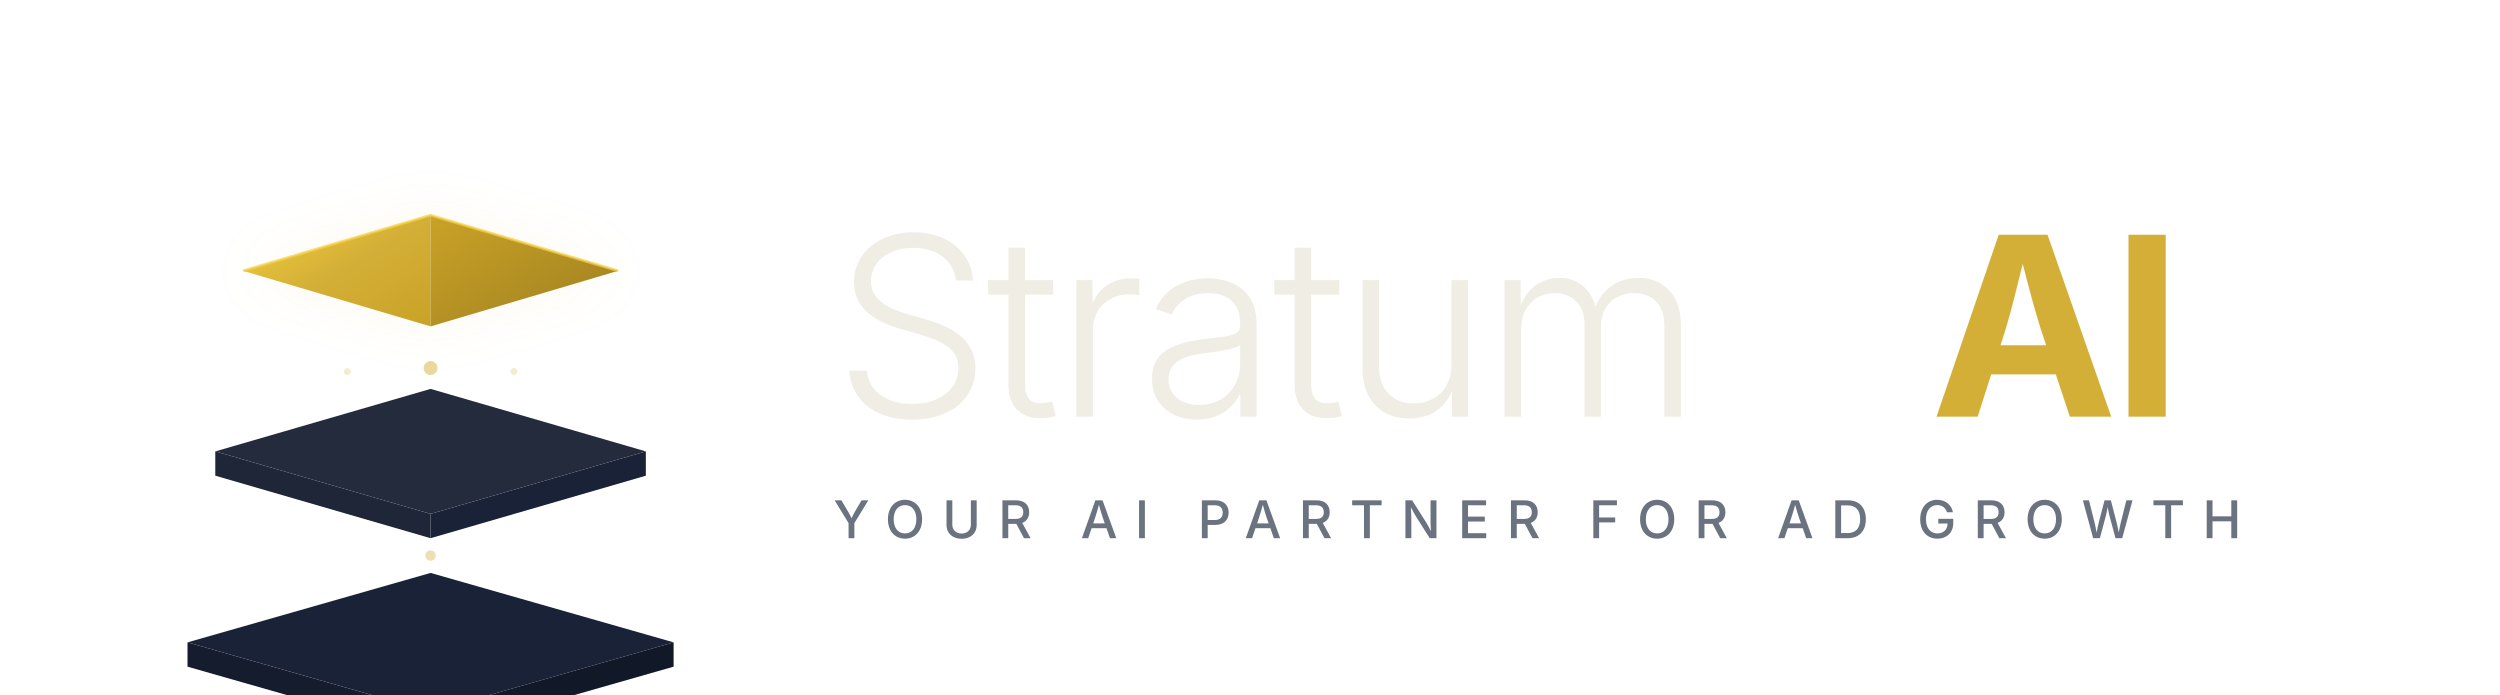
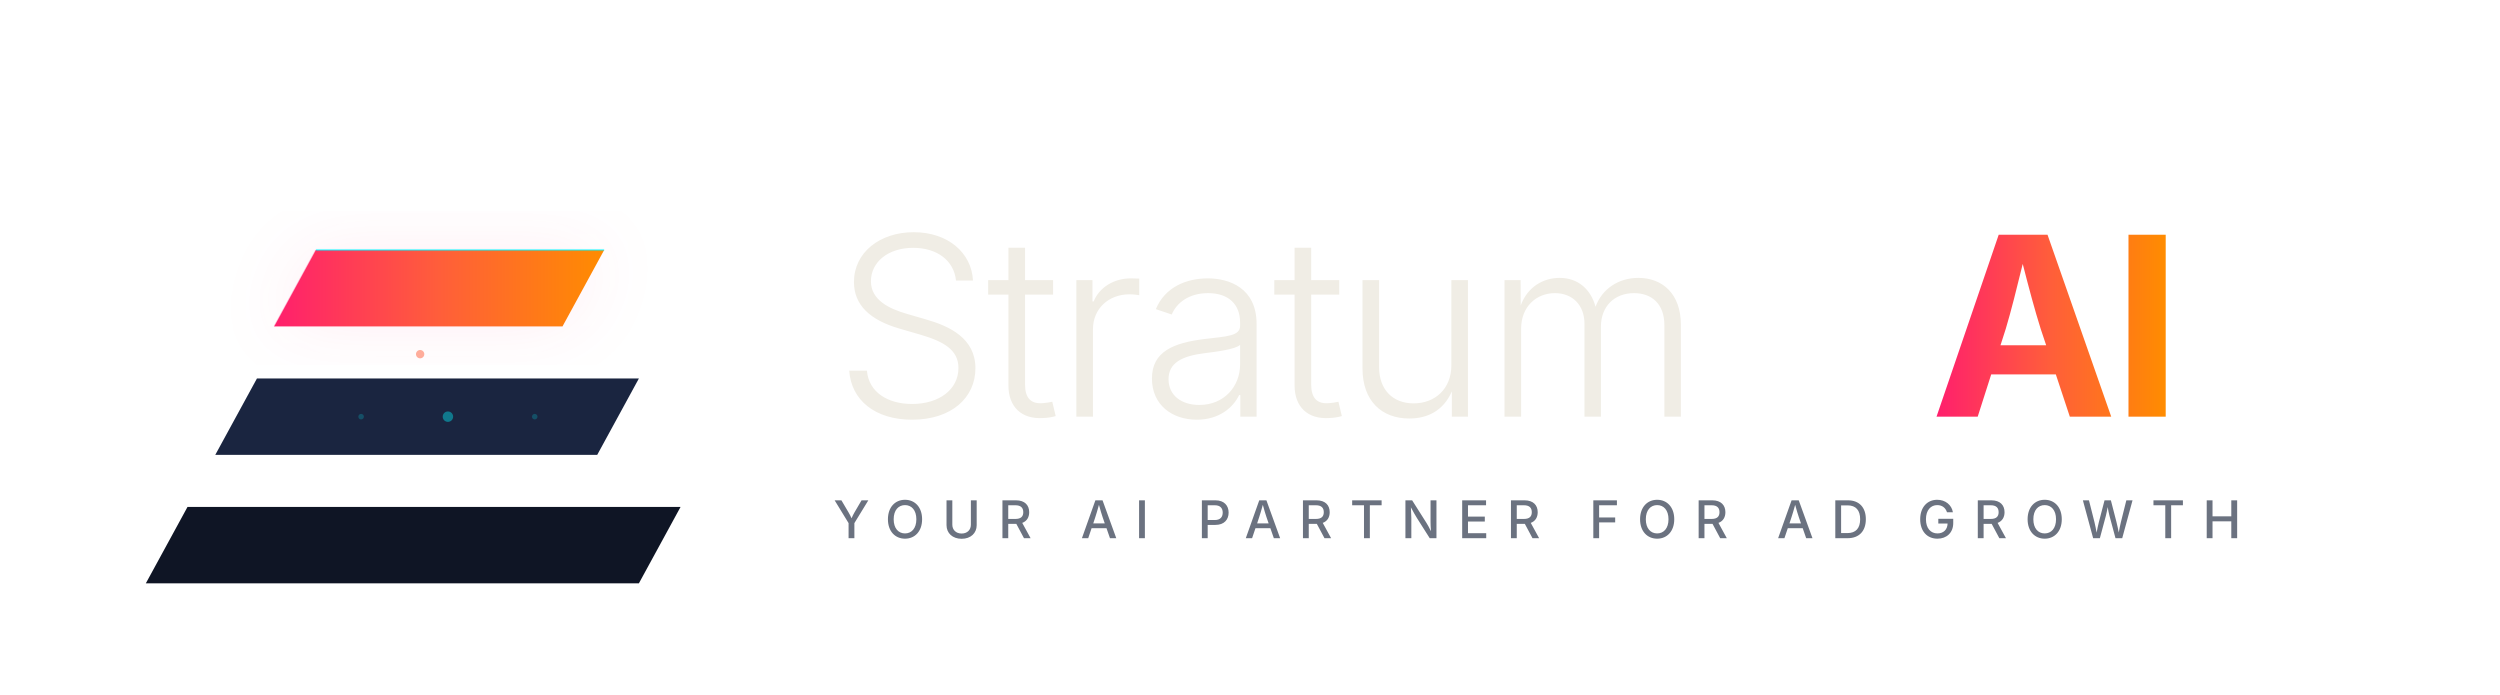
- <svg xmlns="http://www.w3.org/2000/svg" viewBox="0 0 720 200" width="360" height="100" role="img" aria-labelledby="logo-title">
+ <svg xmlns="http://www.w3.org/2000/svg" viewBox="0 0 720 200" width="360" height="100" role="img" aria-labelledby="logo2-title">
  <defs>
-     <linearGradient id="gold-top" x1="0%" y1="0%" x2="100%" y2="100%">
-       <stop offset="0%" stop-color="#F4D03F" />
-       <stop offset="50%" stop-color="#D4AF37" />
-       <stop offset="100%" stop-color="#C9A227" />
+     <linearGradient id="cyber-grad" x1="0%" y1="0%" x2="100%" y2="0%">
+       <stop offset="0%" stop-color="#FF1F6D" />
+       <stop offset="50%" stop-color="#FF5E3A" />
+       <stop offset="100%" stop-color="#FF8C00" />
    </linearGradient>
-     <linearGradient id="gold-top-right" x1="0%" y1="0%" x2="100%" y2="100%">
-       <stop offset="0%" stop-color="#C9A227" />
-       <stop offset="100%" stop-color="#A08020" />
-     </linearGradient>
-     <filter id="gold-glow" x="-50%" y="-50%" width="200%" height="200%">
-       <feGaussianBlur stdDeviation="8" result="blur" />
+     <filter id="cyan-glow" x="-50%" y="-50%" width="200%" height="200%">
+       <feGaussianBlur stdDeviation="10" result="blur" />
      <feComposite in="SourceGraphic" in2="blur" operator="over" />
    </filter>
  </defs>
  <g transform="translate(24, 20)">
-     <path d="M30,165 L100,185 L170,165 L100,145Z" fill="#1A2238" />
-     <path d="M100,185 L170,165 L170,172 L100,192Z" fill="#111827" />
-     <path d="M30,165 L100,185 L100,192 L30,172Z" fill="#141C2E" />
-     <path d="M38,110 L100,128 L162,110 L100,92Z" fill="#242B3D" />
-     <path d="M100,128 L162,110 L162,117 L100,135Z" fill="#1A2238" />
-     <path d="M38,110 L100,128 L100,135 L38,117Z" fill="#1E2638" />
-     <path d="M46,58 L100,74 L154,58 L100,42Z" fill="#D4AF37" opacity="0.08" filter="url(#gold-glow)" />
-     <path d="M46,58 L100,74 L100,42Z" fill="url(#gold-top)" />
-     <path d="M100,74 L154,58 L100,42Z" fill="url(#gold-top-right)" />
-     <path d="M46,58 L100,42 L154,58" fill="none" stroke="#F4D03F" stroke-width="0.8" opacity="0.7" />
-     <circle cx="100" cy="86" r="2" fill="#D4AF37" opacity="0.5" />
-     <circle cx="76" cy="87" r="1" fill="#D4AF37" opacity="0.25" />
-     <circle cx="124" cy="87" r="1" fill="#D4AF37" opacity="0.25" />
-     <circle cx="100" cy="140" r="1.5" fill="#C9A227" opacity="0.35" />
+     <path d="M18,148 L160,148 L172,126 L30,126Z" fill="#0f1525" />
+     <path d="M38,111 L148,111 L160,89 L50,89Z" fill="#1a2540" />
+     <path d="M55,74 L138,74 L150,52 L67,52Z" fill="#FF1F6D" opacity="0.08" filter="url(#cyan-glow)" />
+     <path d="M55,74 L138,74 L150,52 L67,52Z" fill="url(#cyber-grad)" />
+     <line x1="67" y1="52" x2="150" y2="52" stroke="#00F5FF" stroke-width="0.6" opacity="0.5" />
+     <line x1="55" y1="74" x2="67" y2="52" stroke="#FF1F6D" stroke-width="0.4" opacity="0.3" />
+     <circle cx="105" cy="100" r="1.5" fill="#00F5FF" opacity="0.4" />
+     <circle cx="80" cy="100" r="0.8" fill="#00F5FF" opacity="0.2" />
+     <circle cx="130" cy="100" r="0.8" fill="#00F5FF" opacity="0.2" />
+     <circle cx="97" cy="82" r="1.2" fill="#FF5E3A" opacity="0.5" />
  </g>
  <g transform="translate(240, 0)">
    <text x="0" y="120" font-family="'Inter','SF Pro Display','Segoe UI',system-ui,-apple-system,sans-serif" font-size="72" letter-spacing="-1.5" font-weight="300" fill="#F0EDE5">
      Stratum
    </text>
-     <text x="316" y="120" font-family="'Inter','SF Pro Display','Segoe UI',system-ui,-apple-system,sans-serif" font-size="72" letter-spacing="-1.5" font-weight="700" fill="#D4AF37">
+     <text x="316" y="120" font-family="'Inter','SF Pro Display','Segoe UI',system-ui,-apple-system,sans-serif" font-size="72" letter-spacing="-1.5" font-weight="700" fill="url(#cyber-grad)">
      AI
    </text>
    <text x="0" y="155" font-family="'Inter','SF Pro Display','Segoe UI',system-ui,-apple-system,sans-serif" font-size="15" letter-spacing="5" font-weight="500" fill="#6B7280">
      YOUR AI PARTNER FOR AD GROWTH
    </text>
  </g>
</svg>
